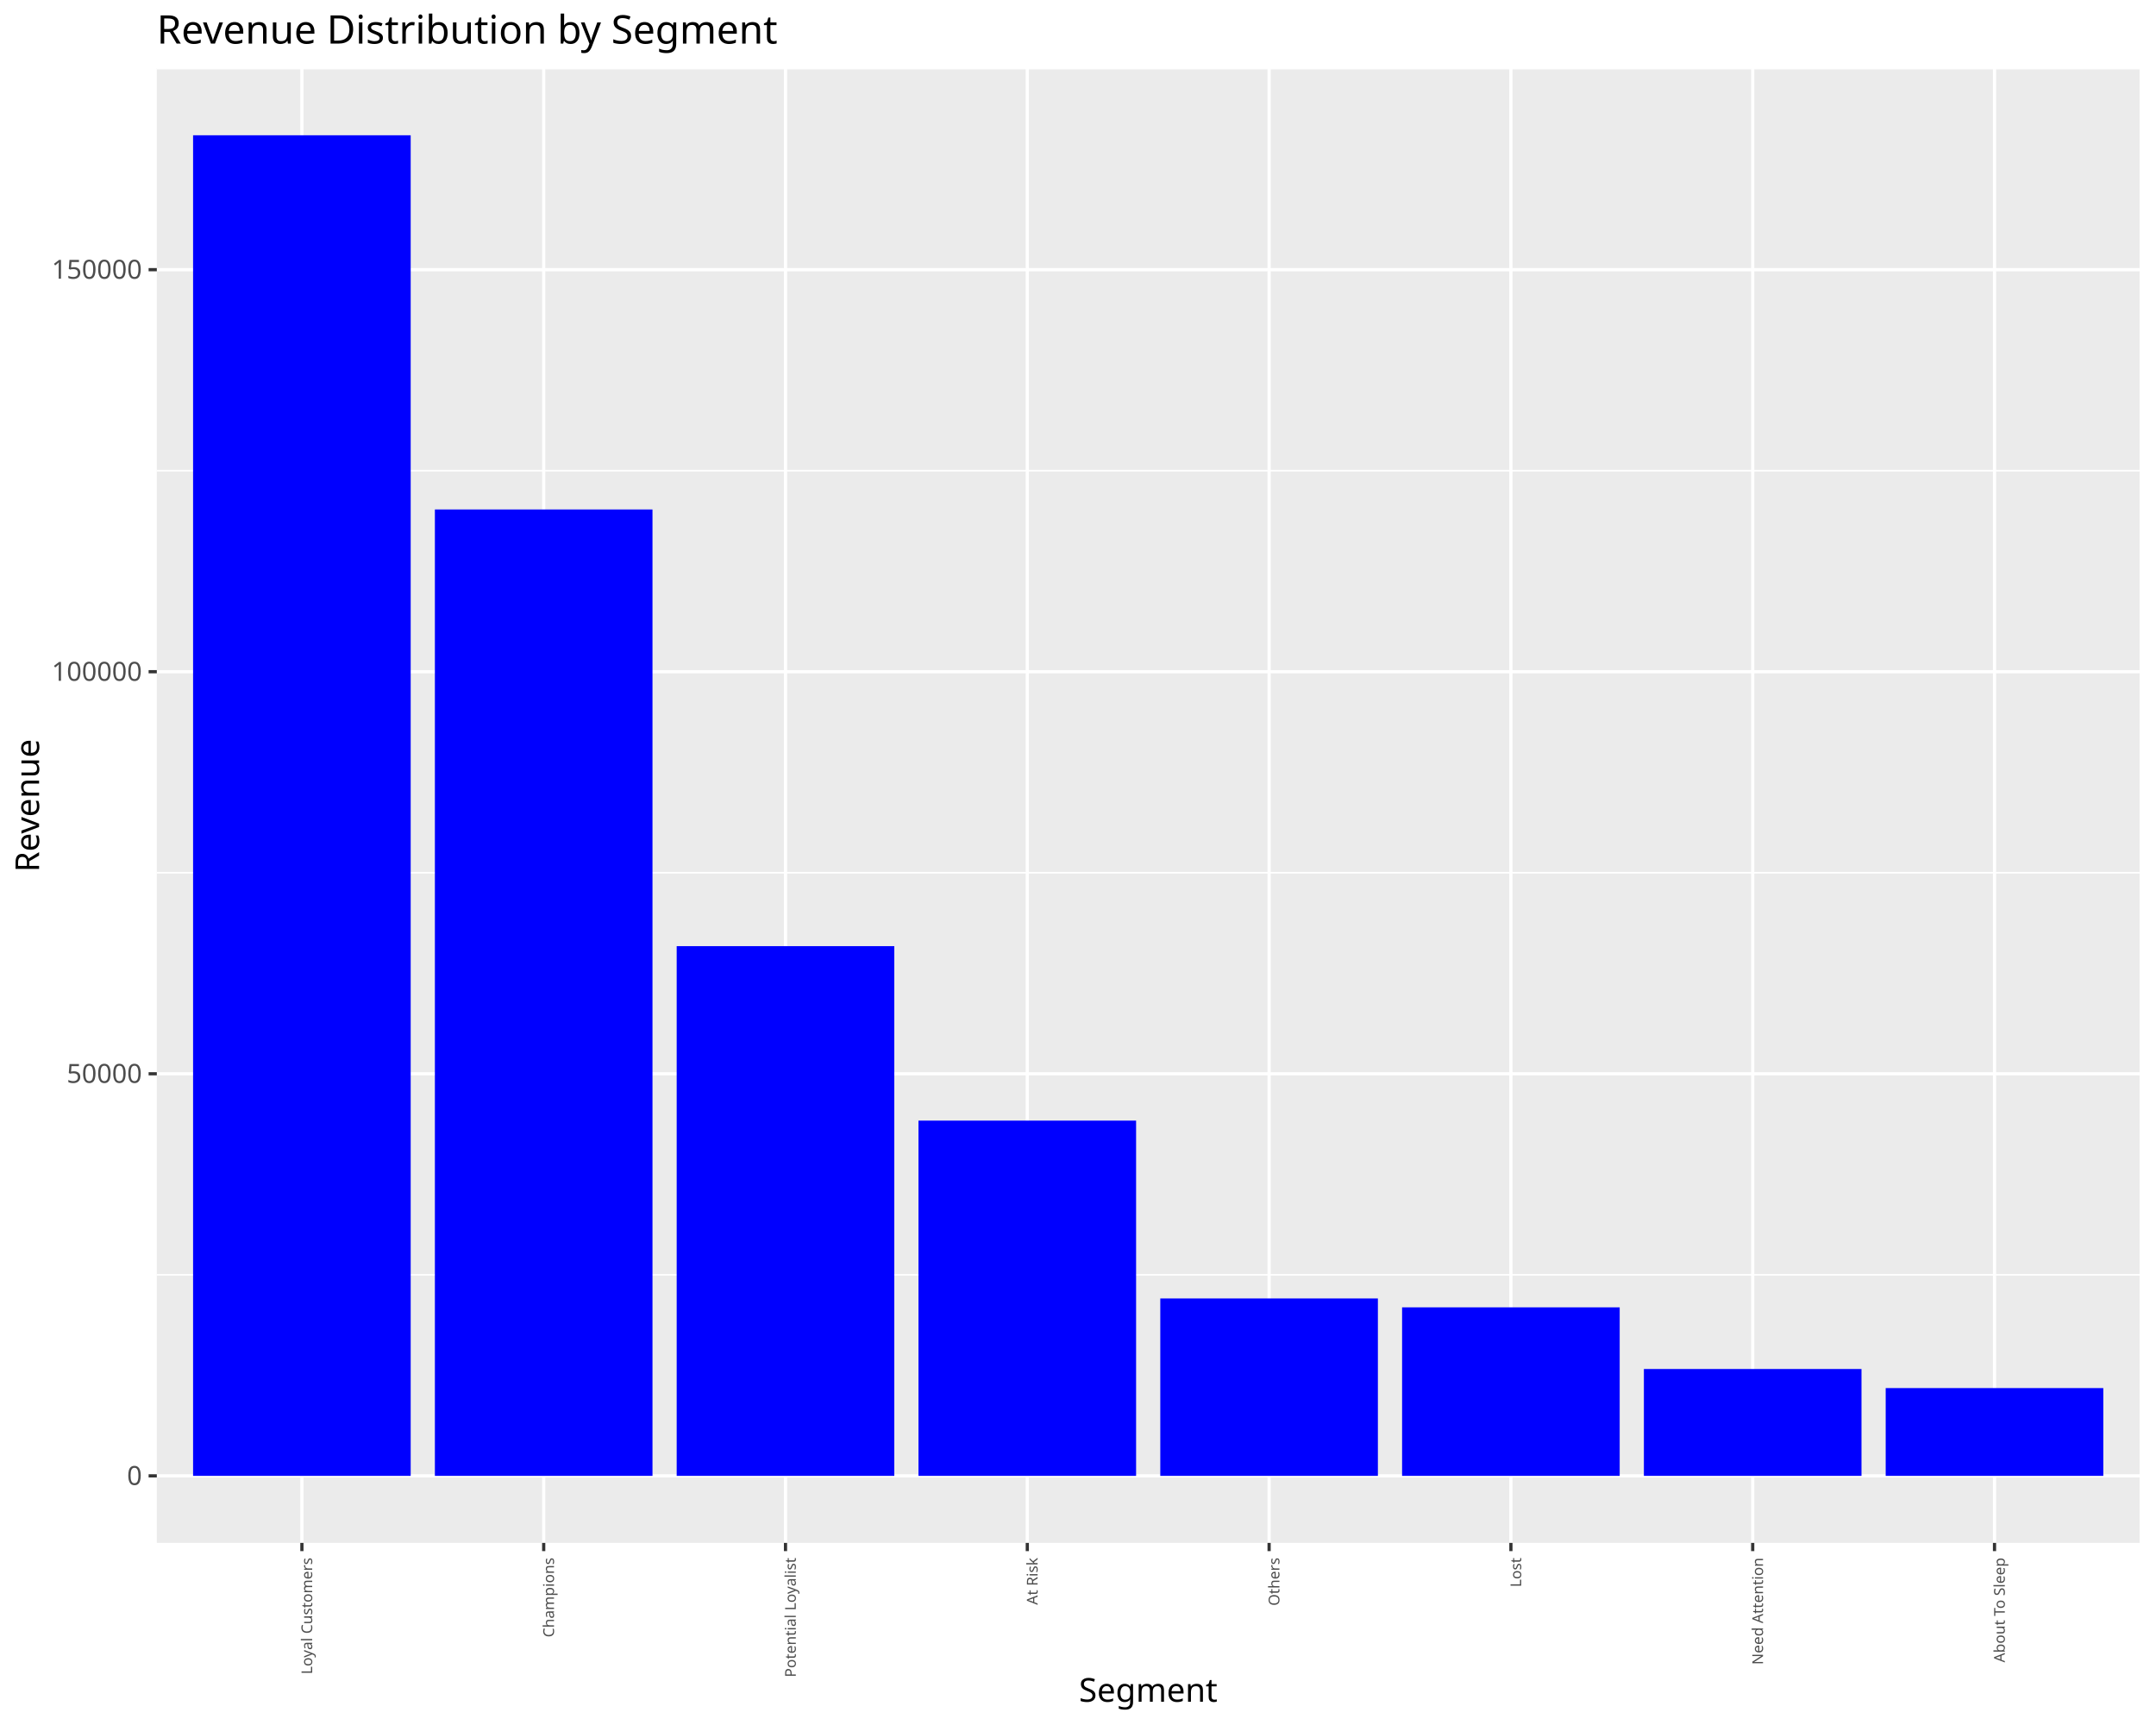
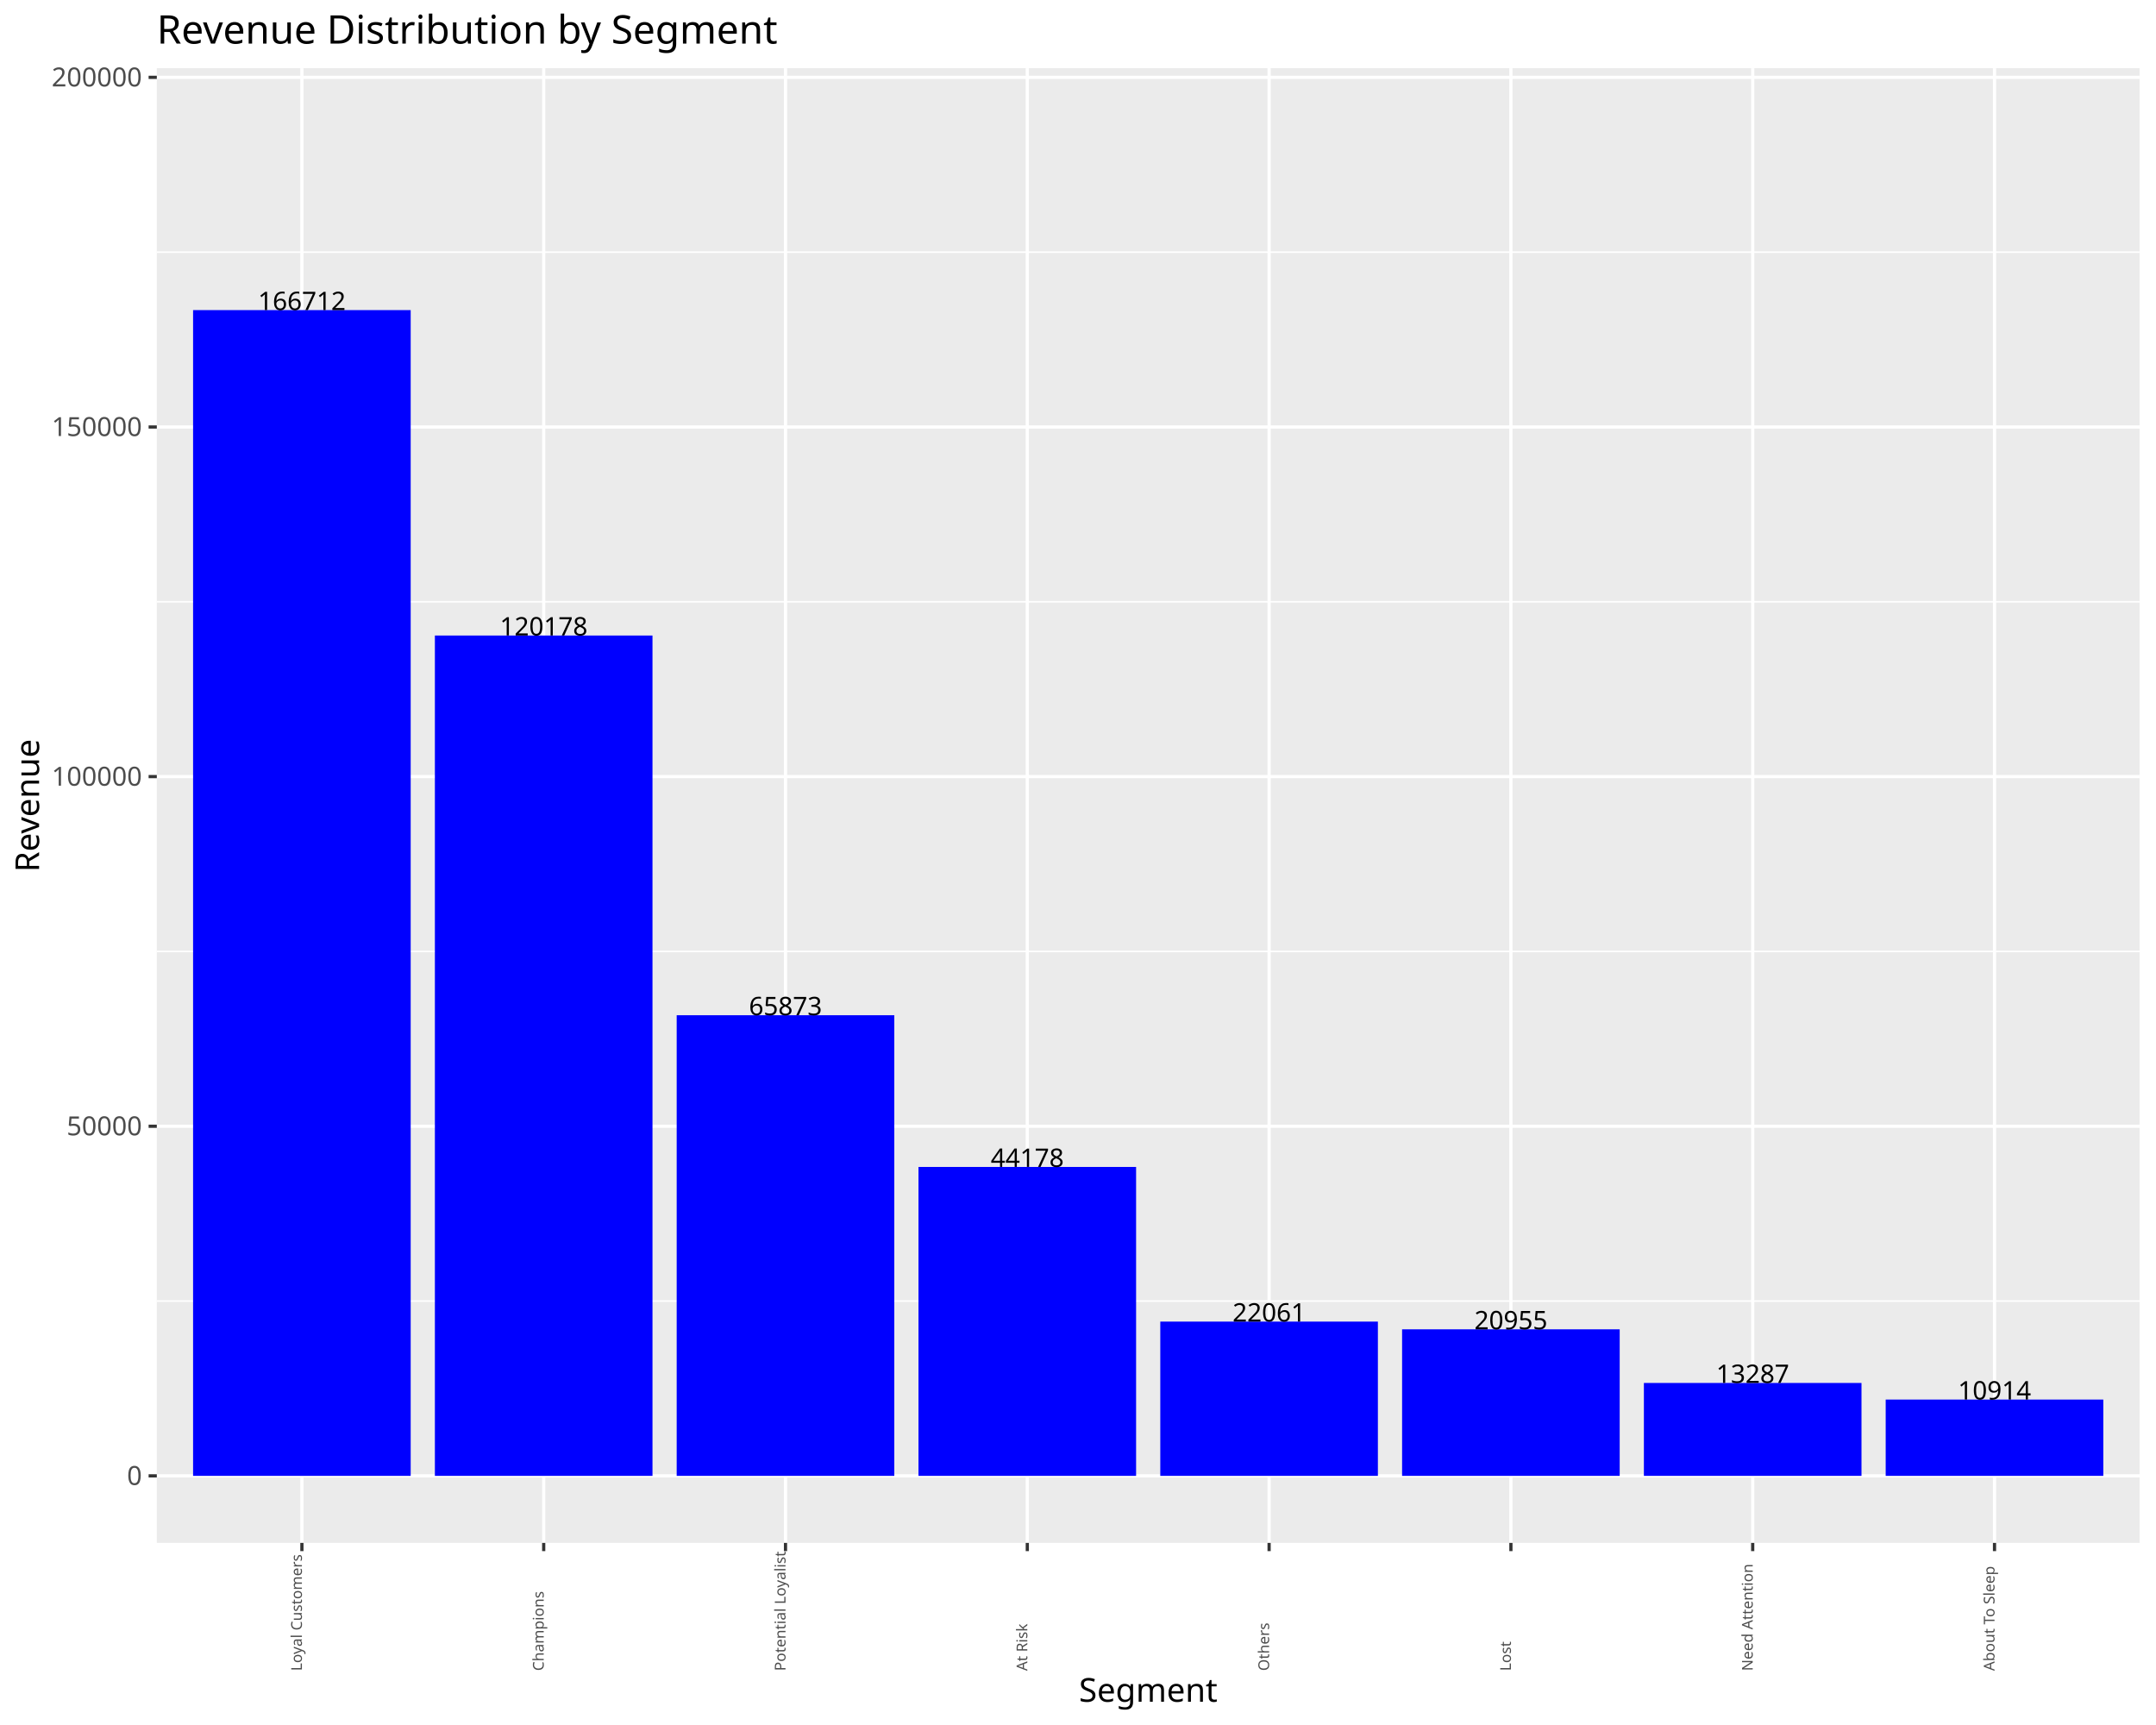
<svg xmlns="http://www.w3.org/2000/svg" class="svglite" data-engine-version="2.0" width="720.00pt" height="576.00pt" viewBox="0 0 720.00 576.00">
  <defs>
    <style type="text/css">
    .svglite line, .svglite polyline, .svglite polygon, .svglite path, .svglite rect, .svglite circle {
      fill: none;
      stroke: #000000;
      stroke-linecap: round;
      stroke-linejoin: round;
      stroke-miterlimit: 10.00;
    }
  </style>
  </defs>
  <rect width="100%" height="100%" style="stroke: none; fill: #FFFFFF;" />
  <defs>
    <clipPath id="cpMC4wMHw3MjAuMDB8MC4wMHw1NzYuMDA=">
      <rect x="0.00" y="0.00" width="720.00" height="576.00" />
    </clipPath>
  </defs>
  <g clip-path="url(#cpMC4wMHw3MjAuMDB8MC4wMHw1NzYuMDA=)">
    <rect x="0.00" y="0.00" width="720.00" height="576.00" style="stroke-width: 1.07; stroke: #FFFFFF; fill: #FFFFFF;" />
  </g>
  <defs>
    <clipPath id="cpNTIuMzd8NzE0LjUyfDIyLjc4fDUxNS4xOQ==">
      <rect x="52.37" y="22.78" width="662.15" height="492.41" />
    </clipPath>
  </defs>
  <g clip-path="url(#cpNTIuMzd8NzE0LjUyfDIyLjc4fDUxNS4xOQ==)">
    <rect x="52.37" y="22.78" width="662.15" height="492.41" style="stroke-width: 1.07; stroke: none; fill: #EBEBEB;" />
-     <polyline points="52.37,425.68 714.52,425.68 " style="stroke-width: 0.53; stroke: #FFFFFF; stroke-linecap: butt;" />
-     <polyline points="52.37,291.42 714.52,291.42 " style="stroke-width: 0.53; stroke: #FFFFFF; stroke-linecap: butt;" />
-     <polyline points="52.37,157.17 714.52,157.17 " style="stroke-width: 0.53; stroke: #FFFFFF; stroke-linecap: butt;" />
-     <polyline points="52.37,22.91 714.52,22.91 " style="stroke-width: 0.53; stroke: #FFFFFF; stroke-linecap: butt;" />
+     <polyline points="52.37,434.44 714.52,434.44 " style="stroke-width: 0.53; stroke: #FFFFFF; stroke-linecap: butt;" />
+     <polyline points="52.37,317.69 714.52,317.69 " style="stroke-width: 0.53; stroke: #FFFFFF; stroke-linecap: butt;" />
+     <polyline points="52.37,200.95 714.52,200.95 " style="stroke-width: 0.53; stroke: #FFFFFF; stroke-linecap: butt;" />
+     <polyline points="52.37,84.20 714.52,84.20 " style="stroke-width: 0.53; stroke: #FFFFFF; stroke-linecap: butt;" />
    <polyline points="52.37,492.81 714.52,492.81 " style="stroke-width: 1.07; stroke: #FFFFFF; stroke-linecap: butt;" />
-     <polyline points="52.37,358.55 714.52,358.55 " style="stroke-width: 1.07; stroke: #FFFFFF; stroke-linecap: butt;" />
-     <polyline points="52.37,224.30 714.52,224.30 " style="stroke-width: 1.07; stroke: #FFFFFF; stroke-linecap: butt;" />
-     <polyline points="52.37,90.04 714.52,90.04 " style="stroke-width: 1.07; stroke: #FFFFFF; stroke-linecap: butt;" />
+     <polyline points="52.37,376.07 714.52,376.07 " style="stroke-width: 1.07; stroke: #FFFFFF; stroke-linecap: butt;" />
+     <polyline points="52.37,259.32 714.52,259.32 " style="stroke-width: 1.07; stroke: #FFFFFF; stroke-linecap: butt;" />
+     <polyline points="52.37,142.58 714.52,142.58 " style="stroke-width: 1.07; stroke: #FFFFFF; stroke-linecap: butt;" />
+     <polyline points="52.37,25.83 714.52,25.83 " style="stroke-width: 1.07; stroke: #FFFFFF; stroke-linecap: butt;" />
    <polyline points="100.82,515.19 100.82,22.78 " style="stroke-width: 1.07; stroke: #FFFFFF; stroke-linecap: butt;" />
    <polyline points="181.57,515.19 181.57,22.78 " style="stroke-width: 1.07; stroke: #FFFFFF; stroke-linecap: butt;" />
    <polyline points="262.32,515.19 262.32,22.78 " style="stroke-width: 1.07; stroke: #FFFFFF; stroke-linecap: butt;" />
    <polyline points="343.07,515.19 343.07,22.78 " style="stroke-width: 1.07; stroke: #FFFFFF; stroke-linecap: butt;" />
    <polyline points="423.82,515.19 423.82,22.78 " style="stroke-width: 1.07; stroke: #FFFFFF; stroke-linecap: butt;" />
    <polyline points="504.57,515.19 504.57,22.78 " style="stroke-width: 1.07; stroke: #FFFFFF; stroke-linecap: butt;" />
    <polyline points="585.32,515.19 585.32,22.78 " style="stroke-width: 1.07; stroke: #FFFFFF; stroke-linecap: butt;" />
    <polyline points="666.07,515.19 666.07,22.78 " style="stroke-width: 1.07; stroke: #FFFFFF; stroke-linecap: butt;" />
-     <rect x="64.48" y="45.17" width="72.67" height="447.64" style="stroke-width: 1.07; stroke: none; stroke-linecap: butt; stroke-linejoin: miter; fill: #0000FF;" />
-     <rect x="306.73" y="374.19" width="72.67" height="118.62" style="stroke-width: 1.07; stroke: none; stroke-linecap: butt; stroke-linejoin: miter; fill: #0000FF;" />
-     <rect x="145.23" y="170.12" width="72.67" height="322.69" style="stroke-width: 1.07; stroke: none; stroke-linecap: butt; stroke-linejoin: miter; fill: #0000FF;" />
-     <rect x="548.98" y="457.13" width="72.67" height="35.68" style="stroke-width: 1.07; stroke: none; stroke-linecap: butt; stroke-linejoin: miter; fill: #0000FF;" />
-     <rect x="468.23" y="436.54" width="72.67" height="56.27" style="stroke-width: 1.07; stroke: none; stroke-linecap: butt; stroke-linejoin: miter; fill: #0000FF;" />
-     <rect x="225.98" y="315.93" width="72.67" height="176.88" style="stroke-width: 1.07; stroke: none; stroke-linecap: butt; stroke-linejoin: miter; fill: #0000FF;" />
-     <rect x="629.73" y="463.50" width="72.67" height="29.31" style="stroke-width: 1.07; stroke: none; stroke-linecap: butt; stroke-linejoin: miter; fill: #0000FF;" />
-     <rect x="387.48" y="433.57" width="72.67" height="59.24" style="stroke-width: 1.07; stroke: none; stroke-linecap: butt; stroke-linejoin: miter; fill: #0000FF;" />
+     <rect x="64.48" y="103.55" width="72.67" height="389.26" style="stroke-width: 1.07; stroke: none; stroke-linecap: butt; stroke-linejoin: miter; fill: #0000FF;" />
+     <rect x="306.73" y="389.66" width="72.67" height="103.15" style="stroke-width: 1.07; stroke: none; stroke-linecap: butt; stroke-linejoin: miter; fill: #0000FF;" />
+     <rect x="145.23" y="212.21" width="72.67" height="280.60" style="stroke-width: 1.07; stroke: none; stroke-linecap: butt; stroke-linejoin: miter; fill: #0000FF;" />
+     <rect x="548.98" y="461.79" width="72.67" height="31.02" style="stroke-width: 1.07; stroke: none; stroke-linecap: butt; stroke-linejoin: miter; fill: #0000FF;" />
+     <rect x="468.23" y="443.88" width="72.67" height="48.93" style="stroke-width: 1.07; stroke: none; stroke-linecap: butt; stroke-linejoin: miter; fill: #0000FF;" />
+     <rect x="225.98" y="339.00" width="72.67" height="153.81" style="stroke-width: 1.07; stroke: none; stroke-linecap: butt; stroke-linejoin: miter; fill: #0000FF;" />
+     <rect x="629.73" y="467.33" width="72.67" height="25.48" style="stroke-width: 1.07; stroke: none; stroke-linecap: butt; stroke-linejoin: miter; fill: #0000FF;" />
+     <rect x="387.48" y="441.30" width="72.67" height="51.51" style="stroke-width: 1.07; stroke: none; stroke-linecap: butt; stroke-linejoin: miter; fill: #0000FF;" />
+     <text x="100.82" y="103.55" text-anchor="middle" style="font-size: 8.54px; font-family: sans;" textLength="28.49px" lengthAdjust="spacingAndGlyphs">166712</text>
+     <text x="343.07" y="389.65" text-anchor="middle" style="font-size: 8.54px; font-family: sans;" textLength="23.74px" lengthAdjust="spacingAndGlyphs">44178</text>
+     <text x="181.57" y="212.20" text-anchor="middle" style="font-size: 8.54px; font-family: sans;" textLength="28.49px" lengthAdjust="spacingAndGlyphs">120178</text>
+     <text x="585.32" y="461.78" text-anchor="middle" style="font-size: 8.54px; font-family: sans;" textLength="23.74px" lengthAdjust="spacingAndGlyphs">13287</text>
+     <text x="504.57" y="443.88" text-anchor="middle" style="font-size: 8.54px; font-family: sans;" textLength="23.74px" lengthAdjust="spacingAndGlyphs">20955</text>
+     <text x="262.32" y="339.00" text-anchor="middle" style="font-size: 8.54px; font-family: sans;" textLength="23.74px" lengthAdjust="spacingAndGlyphs">65873</text>
+     <text x="666.07" y="467.32" text-anchor="middle" style="font-size: 8.54px; font-family: sans;" textLength="23.74px" lengthAdjust="spacingAndGlyphs">10914</text>
+     <text x="423.82" y="441.29" text-anchor="middle" style="font-size: 8.54px; font-family: sans;" textLength="23.74px" lengthAdjust="spacingAndGlyphs">22061</text>
  </g>
  <g clip-path="url(#cpMC4wMHw3MjAuMDB8MC4wMHw1NzYuMDA=)">
    <text x="47.44" y="495.84" text-anchor="end" style="font-size: 8.80px; fill: #4D4D4D; font-family: sans;" textLength="4.89px" lengthAdjust="spacingAndGlyphs">0</text>
-     <text x="47.44" y="361.58" text-anchor="end" style="font-size: 8.80px; fill: #4D4D4D; font-family: sans;" textLength="24.47px" lengthAdjust="spacingAndGlyphs">50000</text>
-     <text x="47.44" y="227.32" text-anchor="end" style="font-size: 8.80px; fill: #4D4D4D; font-family: sans;" textLength="29.37px" lengthAdjust="spacingAndGlyphs">100000</text>
-     <text x="47.44" y="93.07" text-anchor="end" style="font-size: 8.80px; fill: #4D4D4D; font-family: sans;" textLength="29.37px" lengthAdjust="spacingAndGlyphs">150000</text>
+     <text x="47.44" y="379.09" text-anchor="end" style="font-size: 8.80px; fill: #4D4D4D; font-family: sans;" textLength="24.47px" lengthAdjust="spacingAndGlyphs">50000</text>
+     <text x="47.44" y="262.35" text-anchor="end" style="font-size: 8.80px; fill: #4D4D4D; font-family: sans;" textLength="29.37px" lengthAdjust="spacingAndGlyphs">100000</text>
+     <text x="47.44" y="145.60" text-anchor="end" style="font-size: 8.80px; fill: #4D4D4D; font-family: sans;" textLength="29.37px" lengthAdjust="spacingAndGlyphs">150000</text>
+     <text x="47.44" y="28.86" text-anchor="end" style="font-size: 8.80px; fill: #4D4D4D; font-family: sans;" textLength="29.37px" lengthAdjust="spacingAndGlyphs">200000</text>
    <polyline points="49.63,492.81 52.37,492.81 " style="stroke-width: 1.07; stroke: #333333; stroke-linecap: butt;" />
-     <polyline points="49.63,358.55 52.37,358.55 " style="stroke-width: 1.07; stroke: #333333; stroke-linecap: butt;" />
-     <polyline points="49.63,224.30 52.37,224.30 " style="stroke-width: 1.07; stroke: #333333; stroke-linecap: butt;" />
-     <polyline points="49.63,90.04 52.37,90.04 " style="stroke-width: 1.07; stroke: #333333; stroke-linecap: butt;" />
+     <polyline points="49.63,376.07 52.37,376.07 " style="stroke-width: 1.07; stroke: #333333; stroke-linecap: butt;" />
+     <polyline points="49.63,259.32 52.37,259.32 " style="stroke-width: 1.07; stroke: #333333; stroke-linecap: butt;" />
+     <polyline points="49.63,142.58 52.37,142.58 " style="stroke-width: 1.07; stroke: #333333; stroke-linecap: butt;" />
+     <polyline points="49.63,25.83 52.37,25.83 " style="stroke-width: 1.07; stroke: #333333; stroke-linecap: butt;" />
    <polyline points="100.82,517.93 100.82,515.19 " style="stroke-width: 1.07; stroke: #333333; stroke-linecap: butt;" />
    <polyline points="181.57,517.93 181.57,515.19 " style="stroke-width: 1.07; stroke: #333333; stroke-linecap: butt;" />
    <polyline points="262.32,517.93 262.32,515.19 " style="stroke-width: 1.07; stroke: #333333; stroke-linecap: butt;" />
    <polyline points="343.07,517.93 343.07,515.19 " style="stroke-width: 1.07; stroke: #333333; stroke-linecap: butt;" />
    <polyline points="423.82,517.93 423.82,515.19 " style="stroke-width: 1.07; stroke: #333333; stroke-linecap: butt;" />
    <polyline points="504.57,517.93 504.57,515.19 " style="stroke-width: 1.07; stroke: #333333; stroke-linecap: butt;" />
    <polyline points="585.32,517.93 585.32,515.19 " style="stroke-width: 1.07; stroke: #333333; stroke-linecap: butt;" />
    <polyline points="666.07,517.93 666.07,515.19 " style="stroke-width: 1.07; stroke: #333333; stroke-linecap: butt;" />
-     <text transform="translate(104.26,520.12) rotate(-90)" text-anchor="end" style="font-size: 5.00px; fill: #4D4D4D; font-family: sans;" textLength="37.52px" lengthAdjust="spacingAndGlyphs">Loyal Customers</text>
-     <text transform="translate(185.01,520.12) rotate(-90)" text-anchor="end" style="font-size: 5.00px; fill: #4D4D4D; font-family: sans;" textLength="25.30px" lengthAdjust="spacingAndGlyphs">Champions</text>
-     <text transform="translate(265.76,520.12) rotate(-90)" text-anchor="end" style="font-size: 5.00px; fill: #4D4D4D; font-family: sans;" textLength="37.80px" lengthAdjust="spacingAndGlyphs">Potential Loyalist</text>
-     <text transform="translate(346.51,520.12) rotate(-90)" text-anchor="end" style="font-size: 5.00px; fill: #4D4D4D; font-family: sans;" textLength="15.84px" lengthAdjust="spacingAndGlyphs">At Risk</text>
-     <text transform="translate(427.26,520.12) rotate(-90)" text-anchor="end" style="font-size: 5.00px; fill: #4D4D4D; font-family: sans;" textLength="15.01px" lengthAdjust="spacingAndGlyphs">Others</text>
-     <text transform="translate(508.01,520.12) rotate(-90)" text-anchor="end" style="font-size: 5.00px; fill: #4D4D4D; font-family: sans;" textLength="9.45px" lengthAdjust="spacingAndGlyphs">Lost</text>
-     <text transform="translate(588.76,520.12) rotate(-90)" text-anchor="end" style="font-size: 5.00px; fill: #4D4D4D; font-family: sans;" textLength="33.08px" lengthAdjust="spacingAndGlyphs">Need Attention</text>
-     <text transform="translate(669.51,520.12) rotate(-90)" text-anchor="end" style="font-size: 5.00px; fill: #4D4D4D; font-family: sans;" textLength="34.47px" lengthAdjust="spacingAndGlyphs">About To Sleep</text>
+     <text transform="translate(100.82,557.93) rotate(-90)" style="font-size: 5.00px; fill: #4D4D4D; font-family: sans;" textLength="37.52px" lengthAdjust="spacingAndGlyphs">Loyal Customers</text>
+     <text transform="translate(181.57,557.93) rotate(-90)" style="font-size: 5.00px; fill: #4D4D4D; font-family: sans;" textLength="25.30px" lengthAdjust="spacingAndGlyphs">Champions</text>
+     <text transform="translate(262.32,557.93) rotate(-90)" style="font-size: 5.00px; fill: #4D4D4D; font-family: sans;" textLength="37.80px" lengthAdjust="spacingAndGlyphs">Potential Loyalist</text>
+     <text transform="translate(343.07,557.93) rotate(-90)" style="font-size: 5.00px; fill: #4D4D4D; font-family: sans;" textLength="15.84px" lengthAdjust="spacingAndGlyphs">At Risk</text>
+     <text transform="translate(423.82,557.93) rotate(-90)" style="font-size: 5.00px; fill: #4D4D4D; font-family: sans;" textLength="15.01px" lengthAdjust="spacingAndGlyphs">Others</text>
+     <text transform="translate(504.57,557.93) rotate(-90)" style="font-size: 5.00px; fill: #4D4D4D; font-family: sans;" textLength="9.45px" lengthAdjust="spacingAndGlyphs">Lost</text>
+     <text transform="translate(585.32,557.93) rotate(-90)" style="font-size: 5.00px; fill: #4D4D4D; font-family: sans;" textLength="33.08px" lengthAdjust="spacingAndGlyphs">Need Attention</text>
+     <text transform="translate(666.07,557.93) rotate(-90)" style="font-size: 5.00px; fill: #4D4D4D; font-family: sans;" textLength="34.47px" lengthAdjust="spacingAndGlyphs">About To Sleep</text>
    <text x="383.45" y="568.24" text-anchor="middle" style="font-size: 11.00px; font-family: sans;" textLength="44.04px" lengthAdjust="spacingAndGlyphs">Segment</text>
    <text transform="translate(13.05,268.99) rotate(-90)" text-anchor="middle" style="font-size: 11.00px; font-family: sans;" textLength="44.04px" lengthAdjust="spacingAndGlyphs">Revenue</text>
    <text x="52.37" y="14.56" style="font-size: 13.20px; font-family: sans;" textLength="200.34px" lengthAdjust="spacingAndGlyphs">Revenue  Distribution by Segment</text>
  </g>
</svg>
